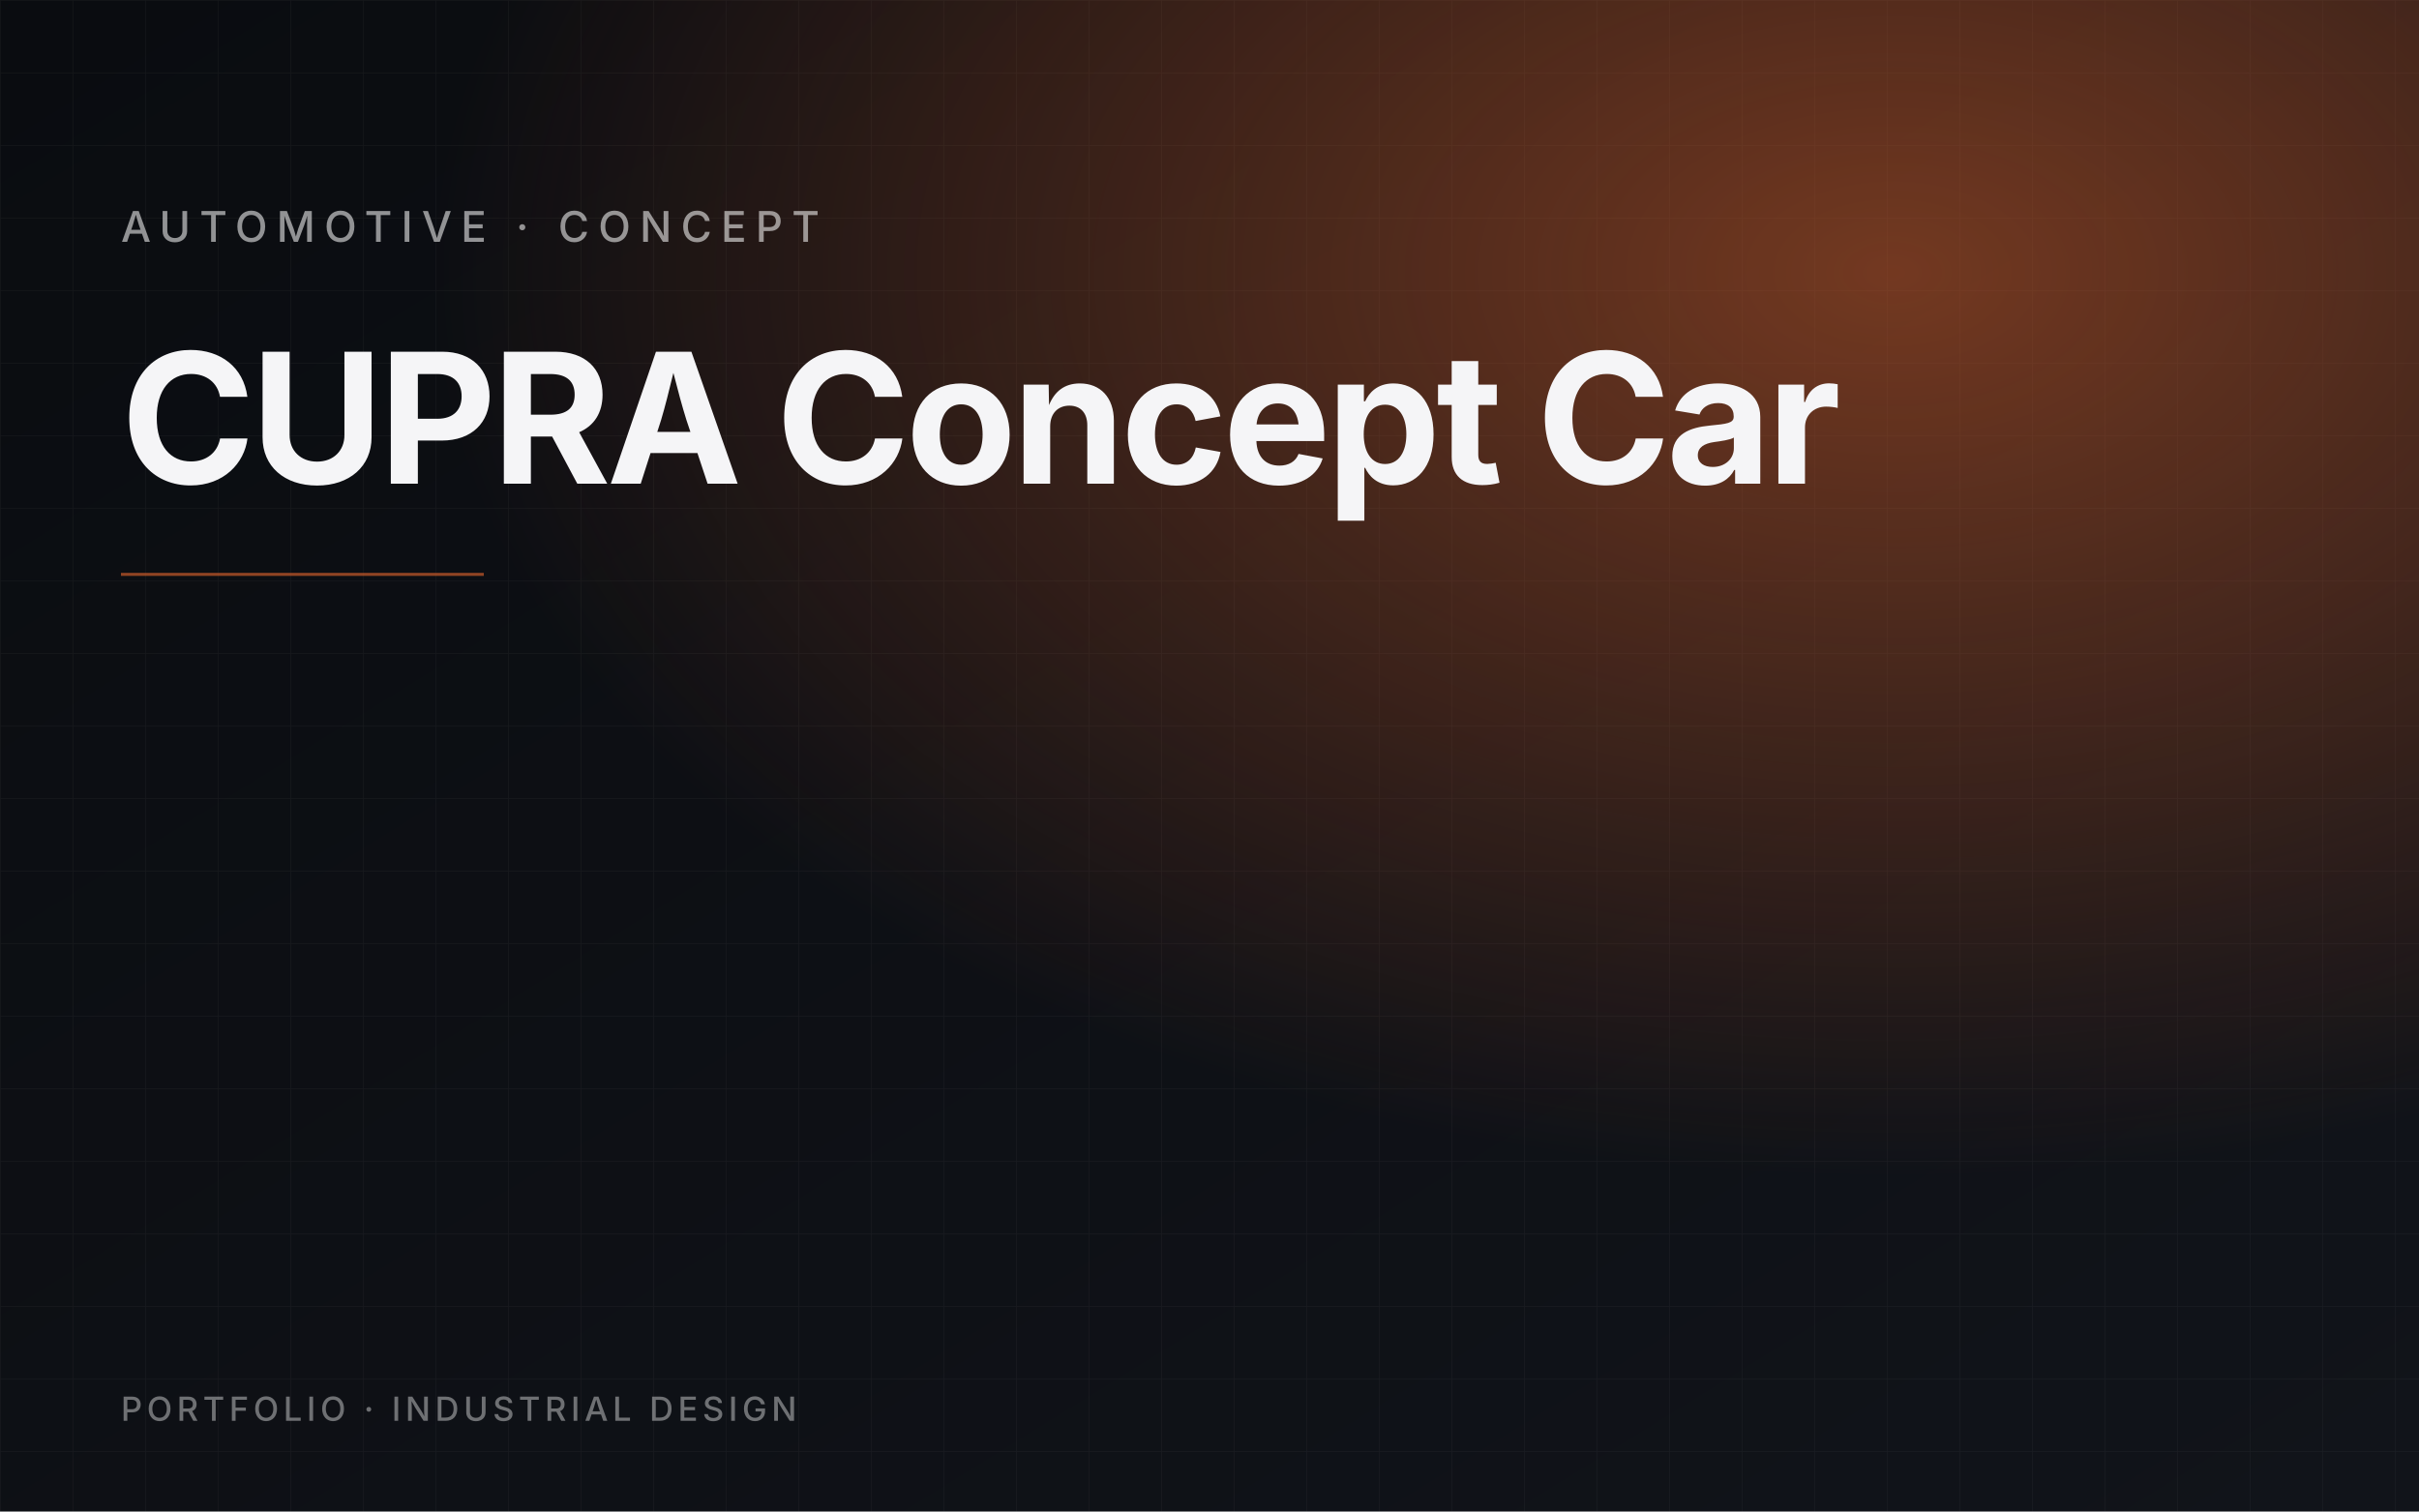
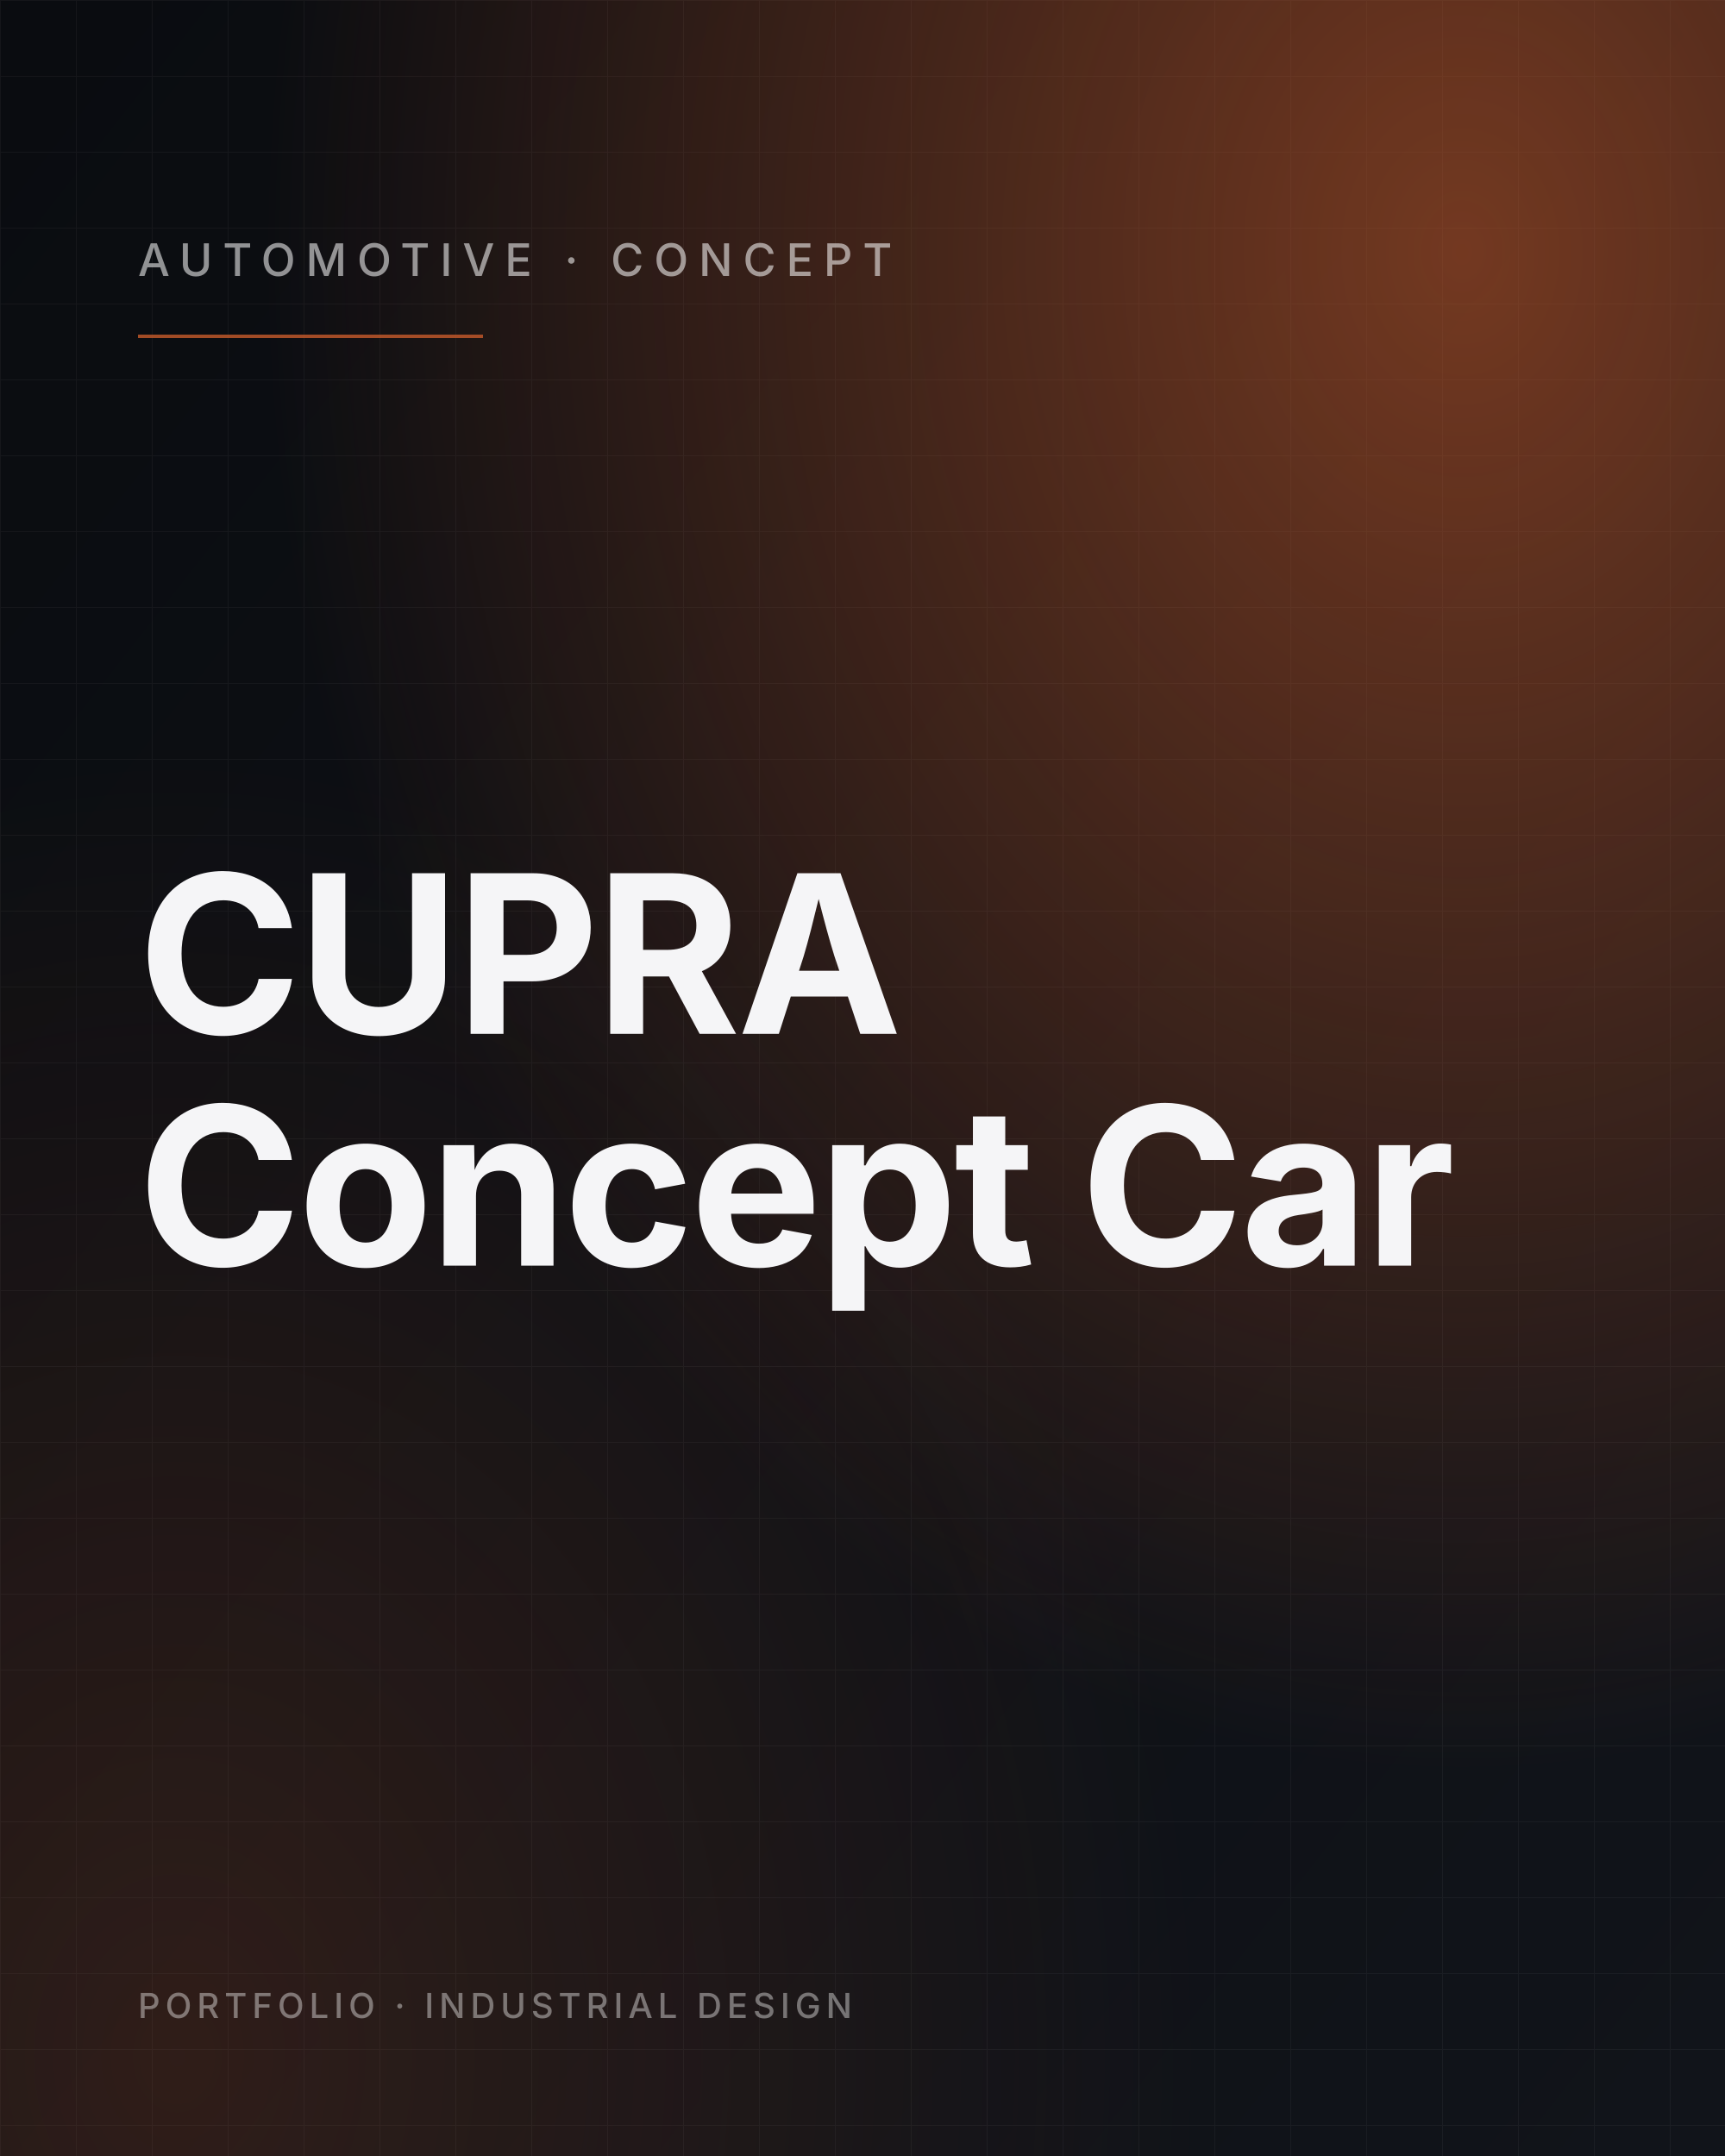
- <svg xmlns="http://www.w3.org/2000/svg" viewBox="0 0 1600 1000" preserveAspectRatio="xMidYMid slice">
+ <svg xmlns="http://www.w3.org/2000/svg" viewBox="0 0 1000 1250" preserveAspectRatio="xMidYMid slice">
  <defs>
    <linearGradient id="bg" x1="0" y1="0" x2="1" y2="1">
      <stop offset="0" stop-color="#0a0c10" />
      <stop offset="1" stop-color="#11141a" />
    </linearGradient>
-     <radialGradient id="glow" cx="0.78" cy="0.18" r="0.6">
+     <radialGradient id="glow" cx="0.85" cy="0.12" r="0.7">
      <stop offset="0" stop-color="#c75a2a" stop-opacity="0.55" />
      <stop offset="1" stop-color="#c75a2a" stop-opacity="0" />
    </radialGradient>
-     <pattern id="grid" width="48" height="48" patternUnits="userSpaceOnUse">
-       <path d="M48 0H0V48" fill="none" stroke="rgba(255,255,255,0.04)" stroke-width="1" />
+     <radialGradient id="glow2" cx="0.1" cy="0.95" r="0.6">
+       <stop offset="0" stop-color="#c75a2a" stop-opacity="0.18" />
+       <stop offset="1" stop-color="#c75a2a" stop-opacity="0" />
+     </radialGradient>
+     <pattern id="grid" width="44" height="44" patternUnits="userSpaceOnUse">
+       <path d="M44 0H0V44" fill="none" stroke="rgba(255,255,255,0.045)" stroke-width="1" />
    </pattern>
  </defs>
-   <rect width="1600" height="1000" fill="url(#bg)" />
-   <rect width="1600" height="1000" fill="url(#grid)" />
-   <rect width="1600" height="1000" fill="url(#glow)" />
+   <rect width="1000" height="1250" fill="url(#bg)" />
+   <rect width="1000" height="1250" fill="url(#grid)" />
+   <rect width="1000" height="1250" fill="url(#glow)" />
+   <rect width="1000" height="1250" fill="url(#glow2)" />
  <g font-family="Inter, system-ui, sans-serif" fill="#f5f5f7">
-     <text x="80" y="160" font-size="28" letter-spacing="6" fill="rgba(255,255,255,0.55)" font-weight="500">AUTOMOTIVE · CONCEPT</text>
-     <text x="80" y="320" font-size="120" font-weight="700" letter-spacing="-3">CUPRA Concept Car</text>
-     <text x="80" y="940" font-size="22" letter-spacing="3" fill="rgba(255,255,255,0.4)" font-weight="500">PORTFOLIO · INDUSTRIAL DESIGN</text>
-   </g>
-   <g stroke="#c75a2a" stroke-width="2" fill="none" opacity="0.7">
-     <line x1="80" y1="380" x2="320" y2="380" />
+     <text x="80" y="160" font-size="26" letter-spacing="6" fill="rgba(255,255,255,0.55)" font-weight="500">AUTOMOTIVE · CONCEPT</text>
+     <line x1="80" y1="195" x2="280" y2="195" stroke="#c75a2a" stroke-width="2" opacity="0.8" />
+     <text x="80" y="599.4" font-size="128" font-weight="700" letter-spacing="-2">
+       <tspan x="80" dy="0">CUPRA</tspan>
+       <tspan x="80" dy="134.4">Concept Car</tspan>
+     </text>
+     <text x="80" y="1170" font-size="20" letter-spacing="3" fill="rgba(255,255,255,0.4)" font-weight="500">PORTFOLIO · INDUSTRIAL DESIGN</text>
  </g>
</svg>
